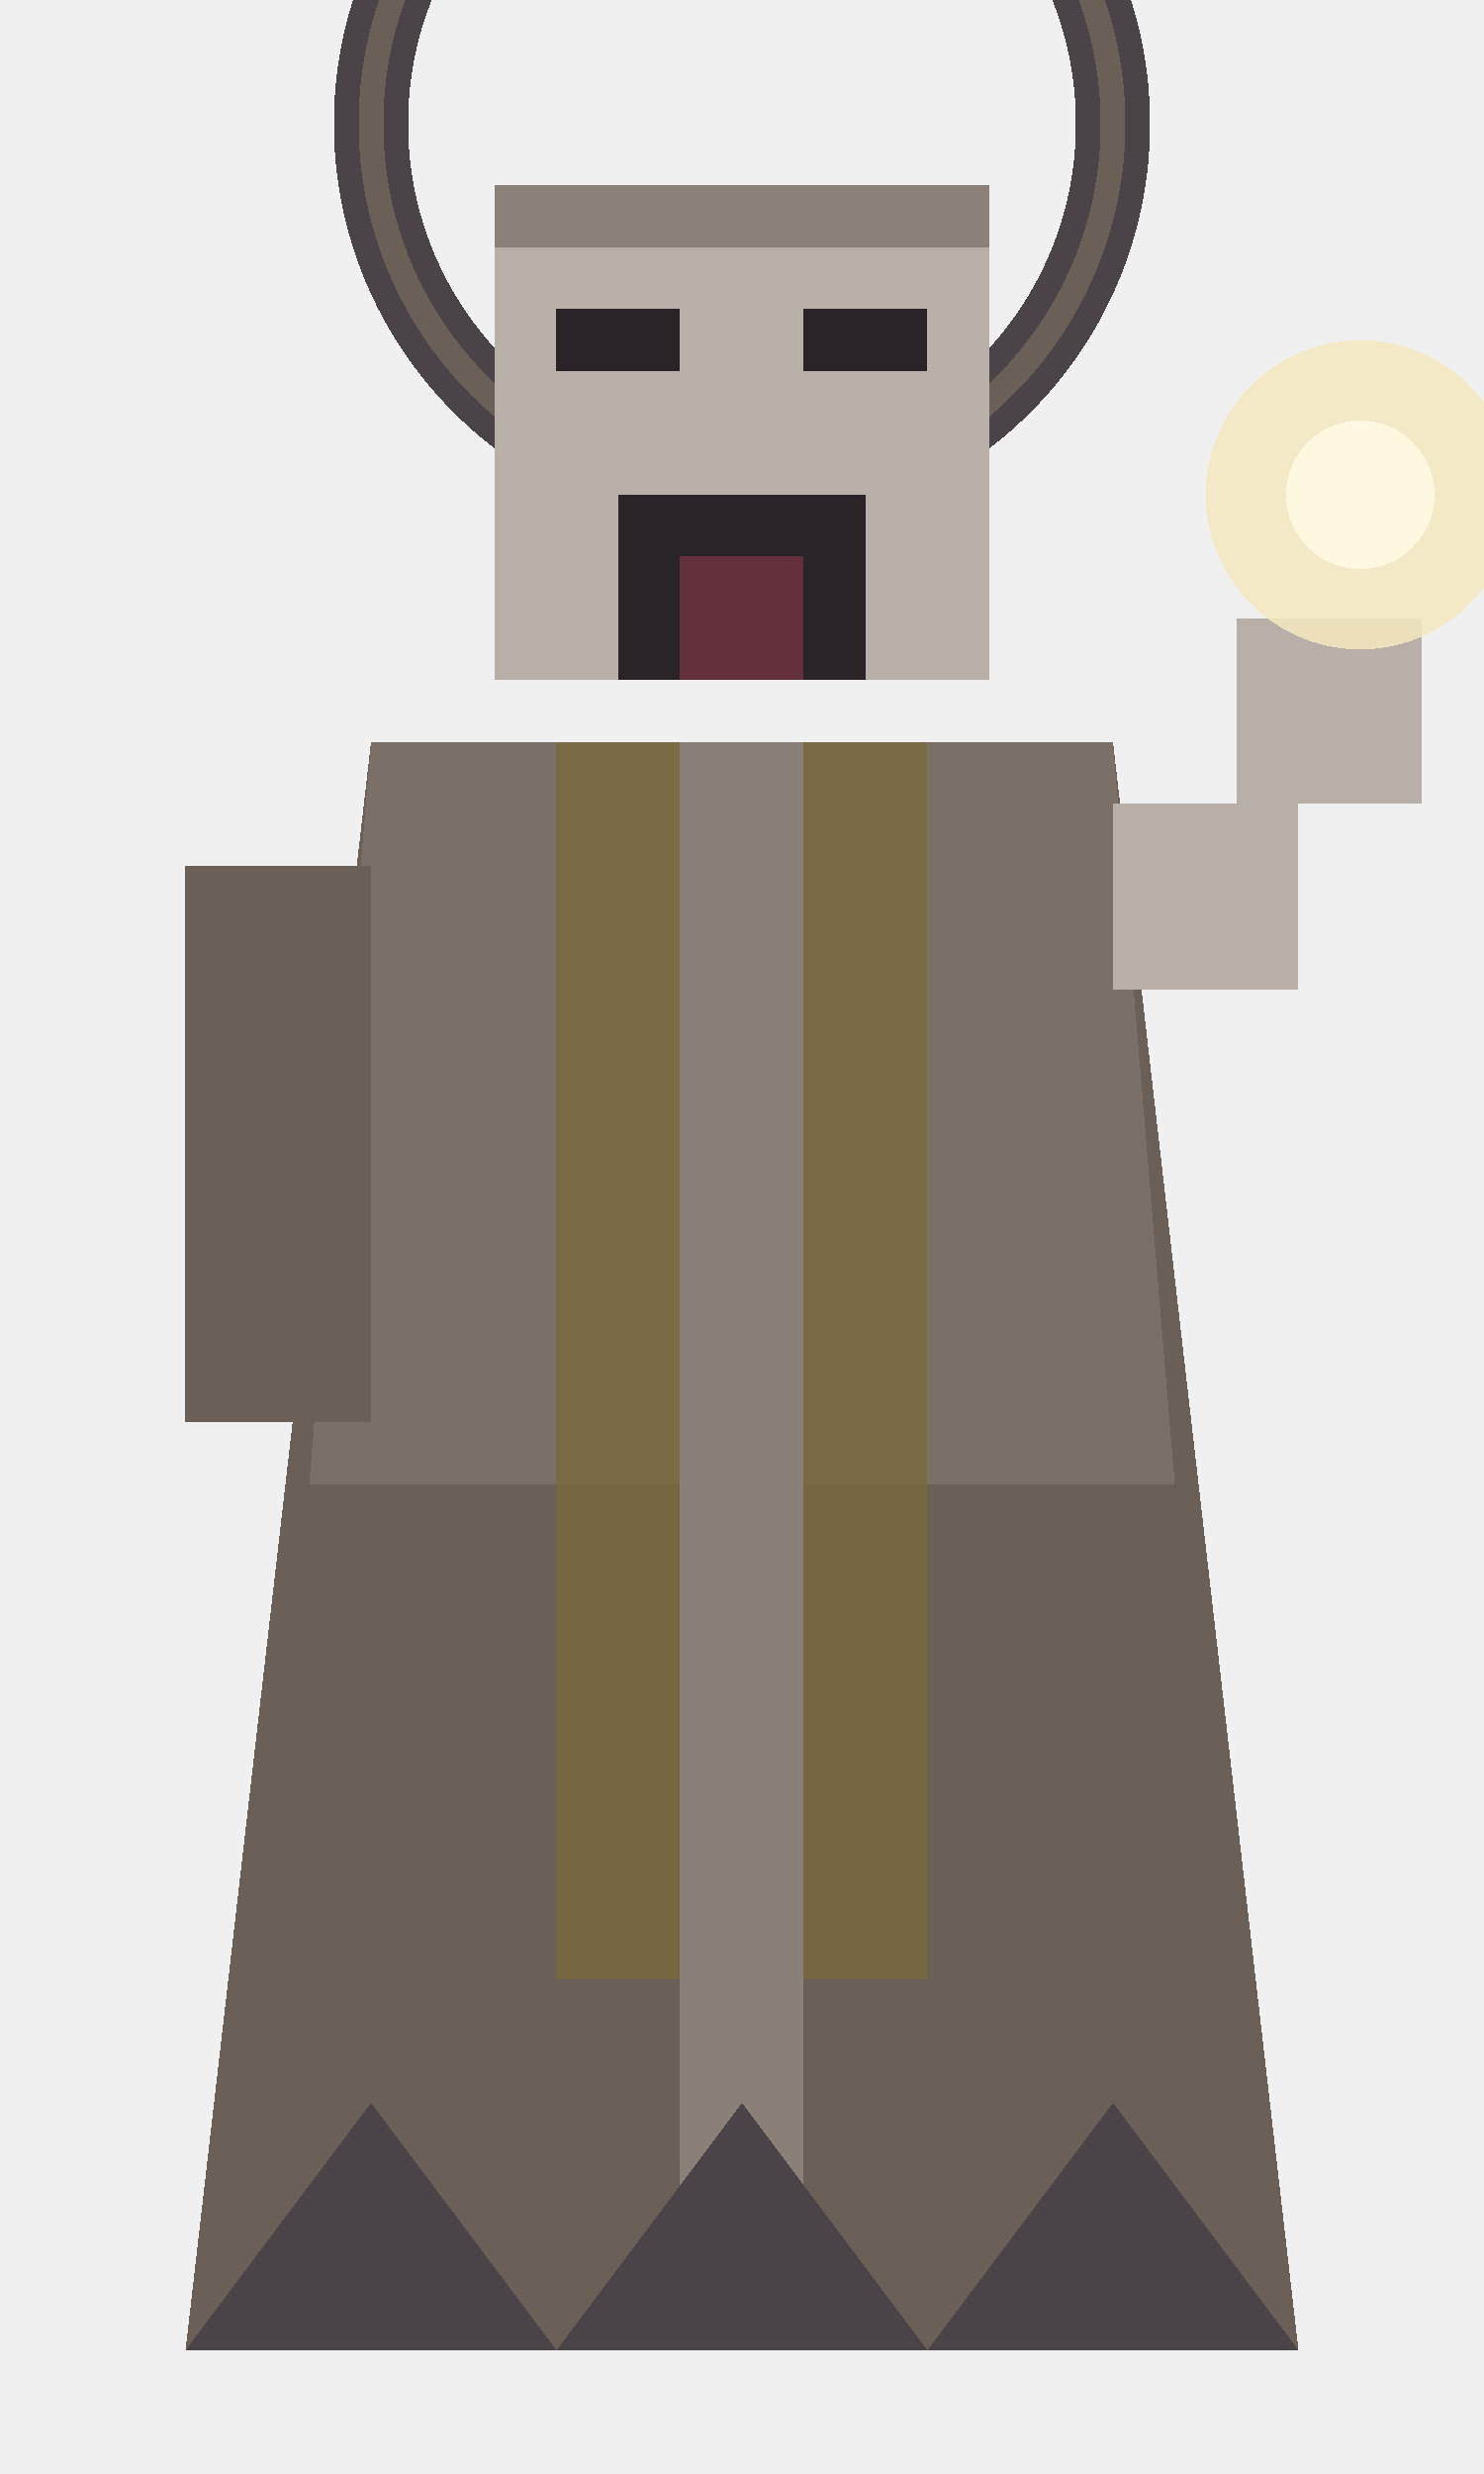
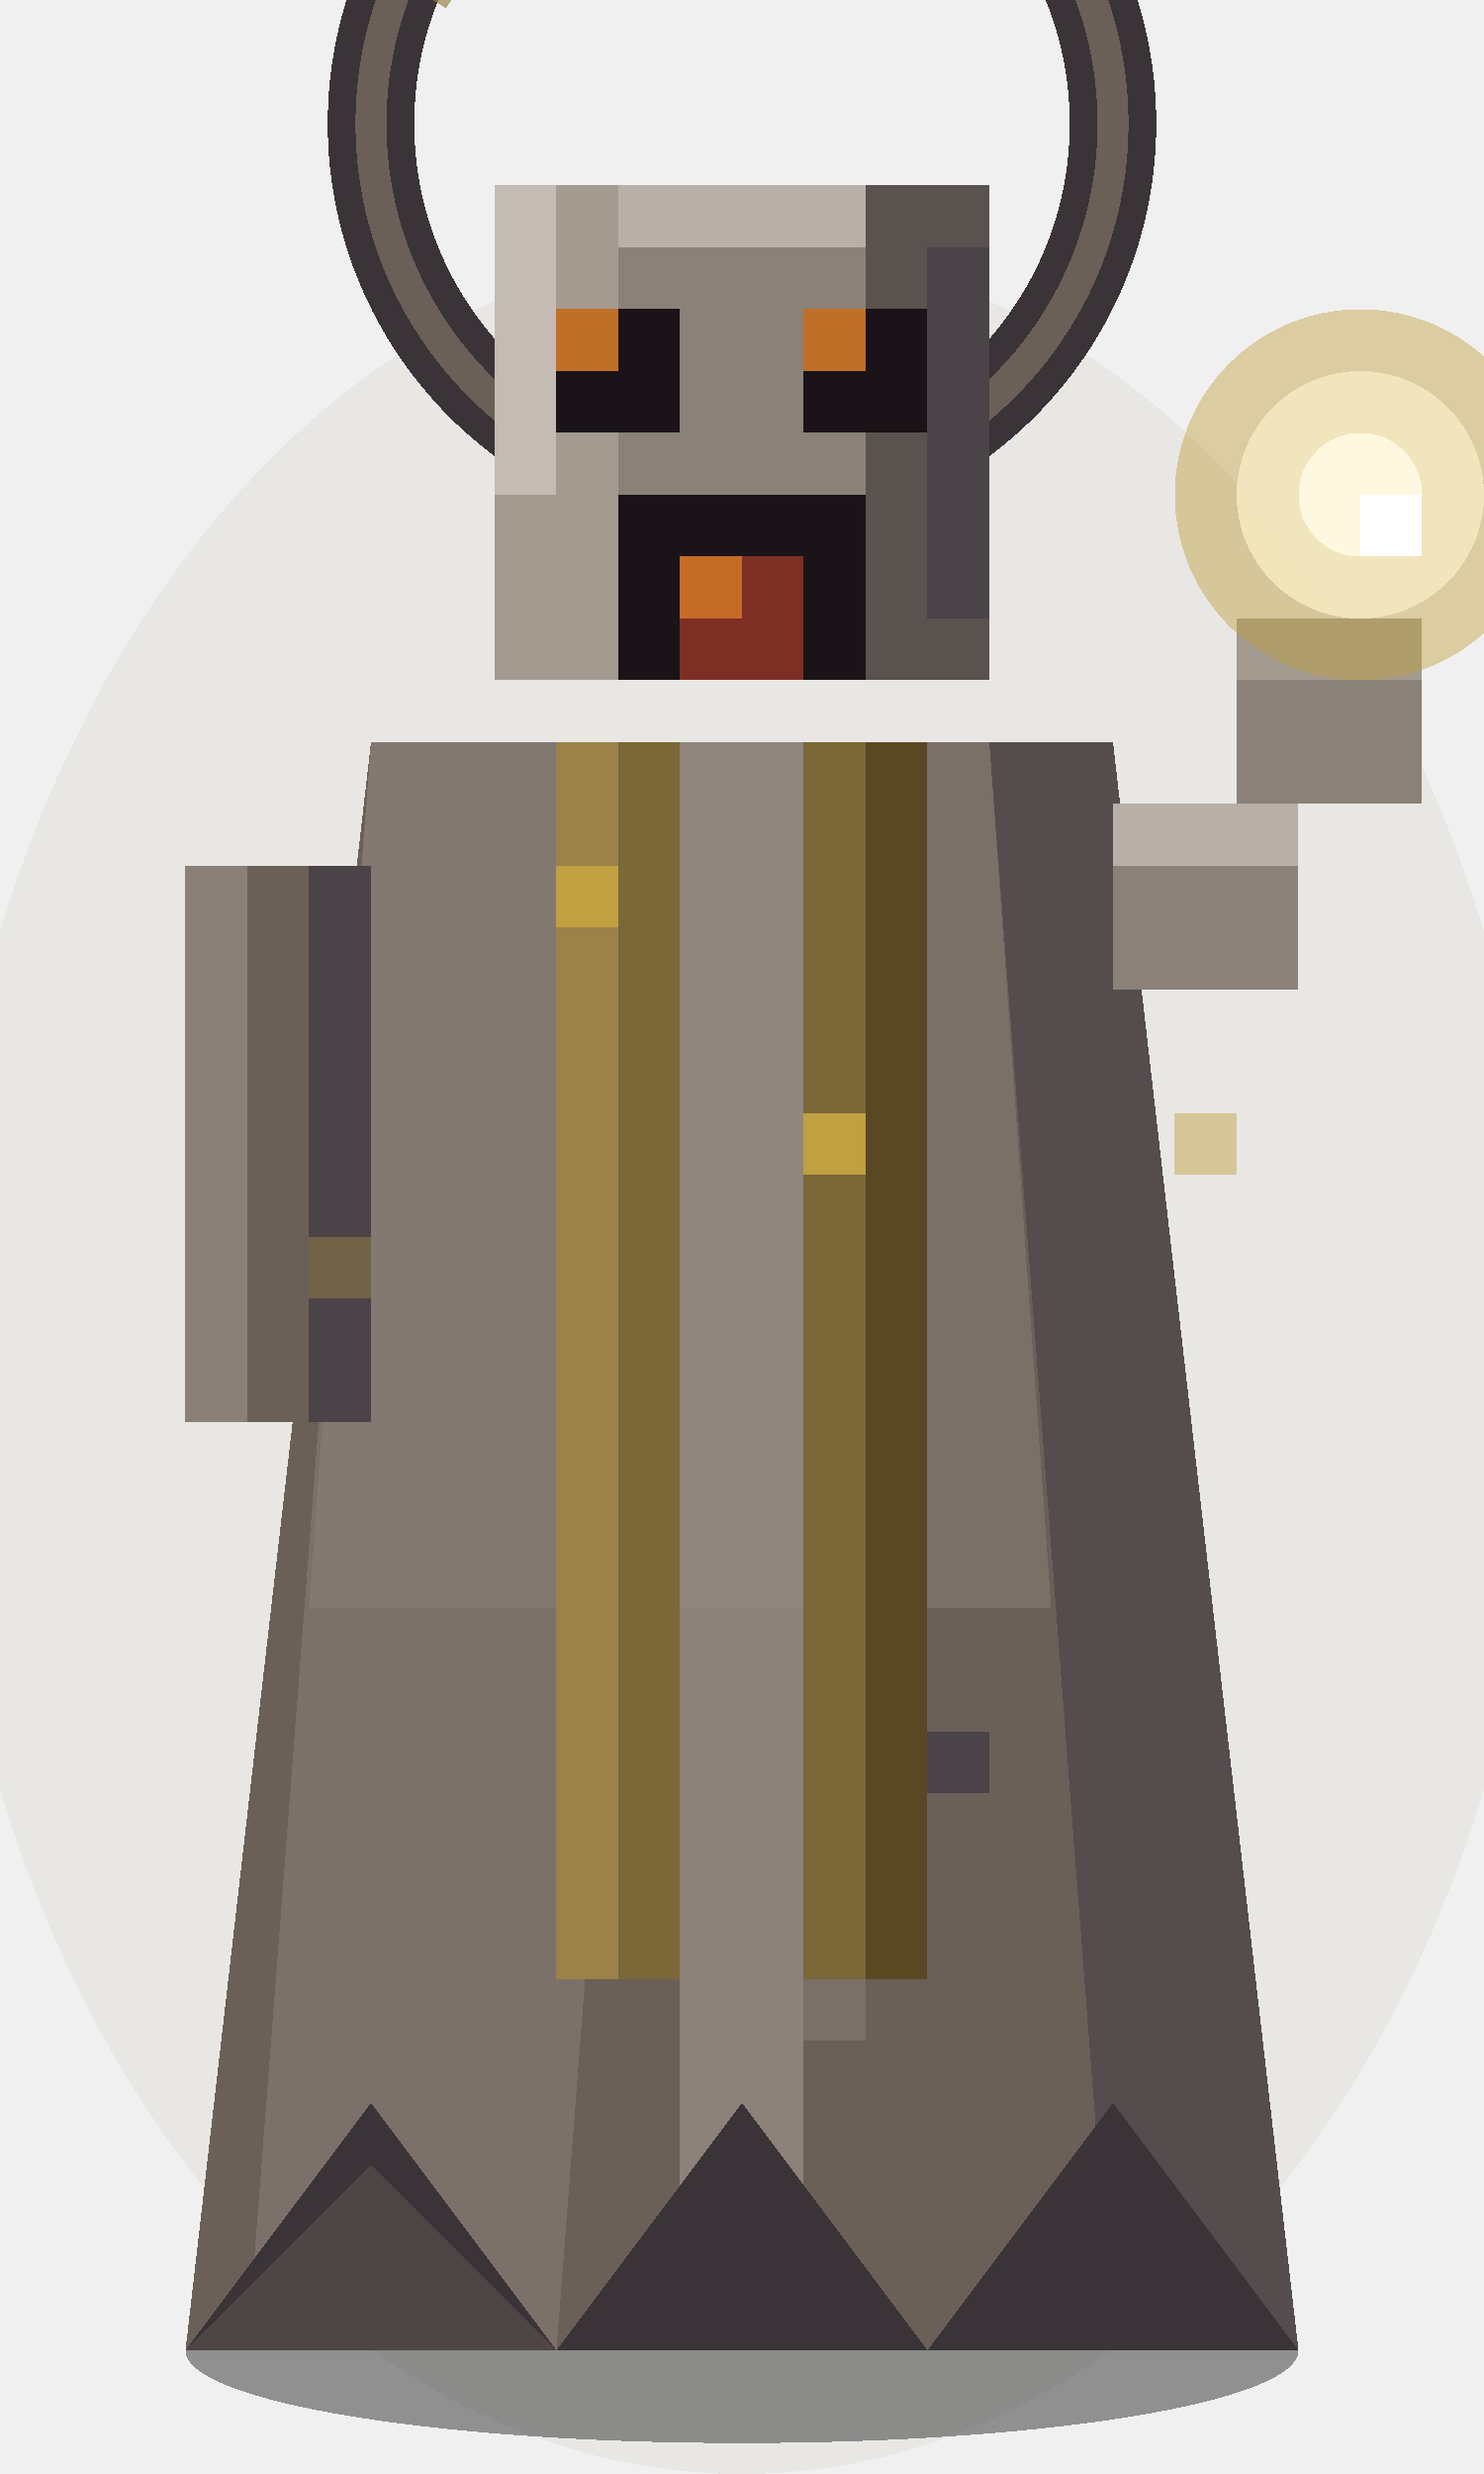
<svg xmlns="http://www.w3.org/2000/svg" viewBox="0 0 24 40" shape-rendering="crispEdges" preserveAspectRatio="xMidYMax meet" aria-label="Ashen Chorister">
-   <circle cx="12" cy="2" r="6" fill="none" stroke="#4a4348" stroke-width="1.2" />
-   <circle cx="12" cy="2" r="6" fill="none" stroke="#6a6058" stroke-width="0.4" />
-   <rect x="8" y="3" width="8" height="8" fill="#b8b0a8" />
-   <rect x="8" y="3" width="8" height="1" fill="#8a8278" />
-   <rect x="9" y="5" width="2" height="1" fill="#2a2428" />
-   <rect x="13" y="5" width="2" height="1" fill="#2a2428" />
-   <rect x="10" y="8" width="4" height="3" fill="#2a2428" />
-   <rect x="11" y="9" width="2" height="2" fill="#8a3848" opacity="0.6" />
+   <ellipse cx="12" cy="22" rx="13" ry="18" fill="#7a6838" opacity="0.07" />
+   <ellipse cx="12" cy="38" rx="9" ry="1.5" fill="#000" opacity="0.4" />
+   <circle cx="12" cy="2" r="6" fill="none" stroke="#3a3438" stroke-width="1.4" />
+   <circle cx="12" cy="2" r="6" fill="none" stroke="#6a6058" stroke-width="0.5" />
+   <path d="M7 0 A6 6 0 0 1 15 -2" fill="none" stroke="#9a8248" stroke-width="0.5" opacity="0.7" />
+   <rect x="8" y="3" width="8" height="8" fill="#8a8278" />
+   <rect x="8" y="3" width="8" height="1" fill="#b8b0a8" />
+   <rect x="8" y="3" width="2" height="8" fill="#a39a90" />
+   <rect x="8" y="3" width="1" height="5" fill="#c4bcb4" />
+   <rect x="14" y="3" width="2" height="8" fill="#5a524e" />
+   <rect x="15" y="4" width="1" height="6" fill="#4a4348" />
+   <rect x="9" y="5" width="2" height="2" fill="#1a1418" />
+   <rect x="13" y="5" width="2" height="2" fill="#1a1418" />
+   <rect x="9" y="5" width="1" height="1" fill="#e8862a" opacity="0.8" />
+   <rect x="13" y="5" width="1" height="1" fill="#e8862a" opacity="0.8" />
+   <rect x="10" y="8" width="4" height="3" fill="#1a1418" />
+   <rect x="11" y="9" width="2" height="2" fill="#a83a2a" opacity="0.7" />
+   <rect x="11" y="9" width="1" height="1" fill="#f4942a" opacity="0.6" />
  <polygon points="6,12 18,12 21,38 3,38" fill="#6a6058" />
-   <polygon points="6,12 18,12 19,24 5,24" fill="#7a7068" />
-   <rect x="11" y="12" width="2" height="24" fill="#8a8078" />
-   <rect x="9" y="12" width="2" height="20" fill="#7a6838" opacity="0.7" />
-   <rect x="13" y="12" width="2" height="20" fill="#7a6838" opacity="0.7" />
-   <rect x="18" y="13" width="3" height="3" fill="#b8b0a8" />
-   <rect x="20" y="10" width="3" height="3" fill="#b8b0a8" />
-   <circle cx="22" cy="8" r="2.5" fill="#f4e8c0" opacity="0.85" />
-   <circle cx="22" cy="8" r="1.2" fill="#fff8e0" />
+   <polygon points="6,12 16,12 17,26 5,26" fill="#7a7068" />
+   <polygon points="6,12 11,12 9,38 4,38" fill="#8a8078" opacity="0.55" />
+   <polygon points="16,12 18,12 21,38 18,38" fill="#4a4348" opacity="0.7" />
+   <rect x="11" y="12" width="2" height="24" fill="#9a9088" opacity="0.7" />
+   <rect x="9" y="22" width="1" height="1" fill="#5a524e" />
+   <rect x="15" y="28" width="1" height="1" fill="#4a4348" />
+   <rect x="13" y="32" width="1" height="1" fill="#7a7068" />
+   <rect x="9" y="12" width="2" height="20" fill="#7a6838" />
+   <rect x="9" y="12" width="1" height="20" fill="#9a8248" />
+   <rect x="13" y="12" width="2" height="20" fill="#7a6838" />
+   <rect x="14" y="12" width="1" height="20" fill="#5a4824" />
+   <rect x="9" y="14" width="1" height="1" fill="#c0a040" />
+   <rect x="13" y="18" width="1" height="1" fill="#c0a040" />
  <rect x="3" y="14" width="3" height="9" fill="#6a6058" />
-   <polygon points="3,38 6,34 9,38" fill="#4a4348" />
-   <polygon points="9,38 12,34 15,38" fill="#4a4348" />
-   <polygon points="15,38 18,34 21,38" fill="#4a4348" />
+   <rect x="3" y="14" width="1" height="9" fill="#8a8078" />
+   <rect x="5" y="14" width="1" height="9" fill="#4a4348" />
+   <rect x="18" y="13" width="3" height="3" fill="#8a8278" />
+   <rect x="18" y="13" width="3" height="1" fill="#b8b0a8" />
+   <rect x="20" y="10" width="3" height="3" fill="#8a8278" />
+   <rect x="20" y="10" width="3" height="1" fill="#a39a90" />
+   <circle cx="22" cy="8" r="3" fill="#c0a040" opacity="0.45" />
+   <circle cx="22" cy="8" r="2" fill="#f4e8c0" opacity="0.9" />
+   <circle cx="22" cy="8" r="1" fill="#fff8e0" />
+   <rect x="22" y="8" width="1" height="1" fill="#ffffff" />
+   <polygon points="3,38 6,34 9,38" fill="#3a3438" />
+   <polygon points="9,38 12,34 15,38" fill="#3a3438" />
+   <polygon points="15,38 18,34 21,38" fill="#3a3438" />
+   <polygon points="3,38 6,35 9,38" fill="#5a524e" opacity="0.6" />
+   <rect x="5" y="20" width="1" height="1" fill="#9a8248" opacity="0.5" />
+   <rect x="19" y="18" width="1" height="1" fill="#c0a040" opacity="0.45" />
</svg>
